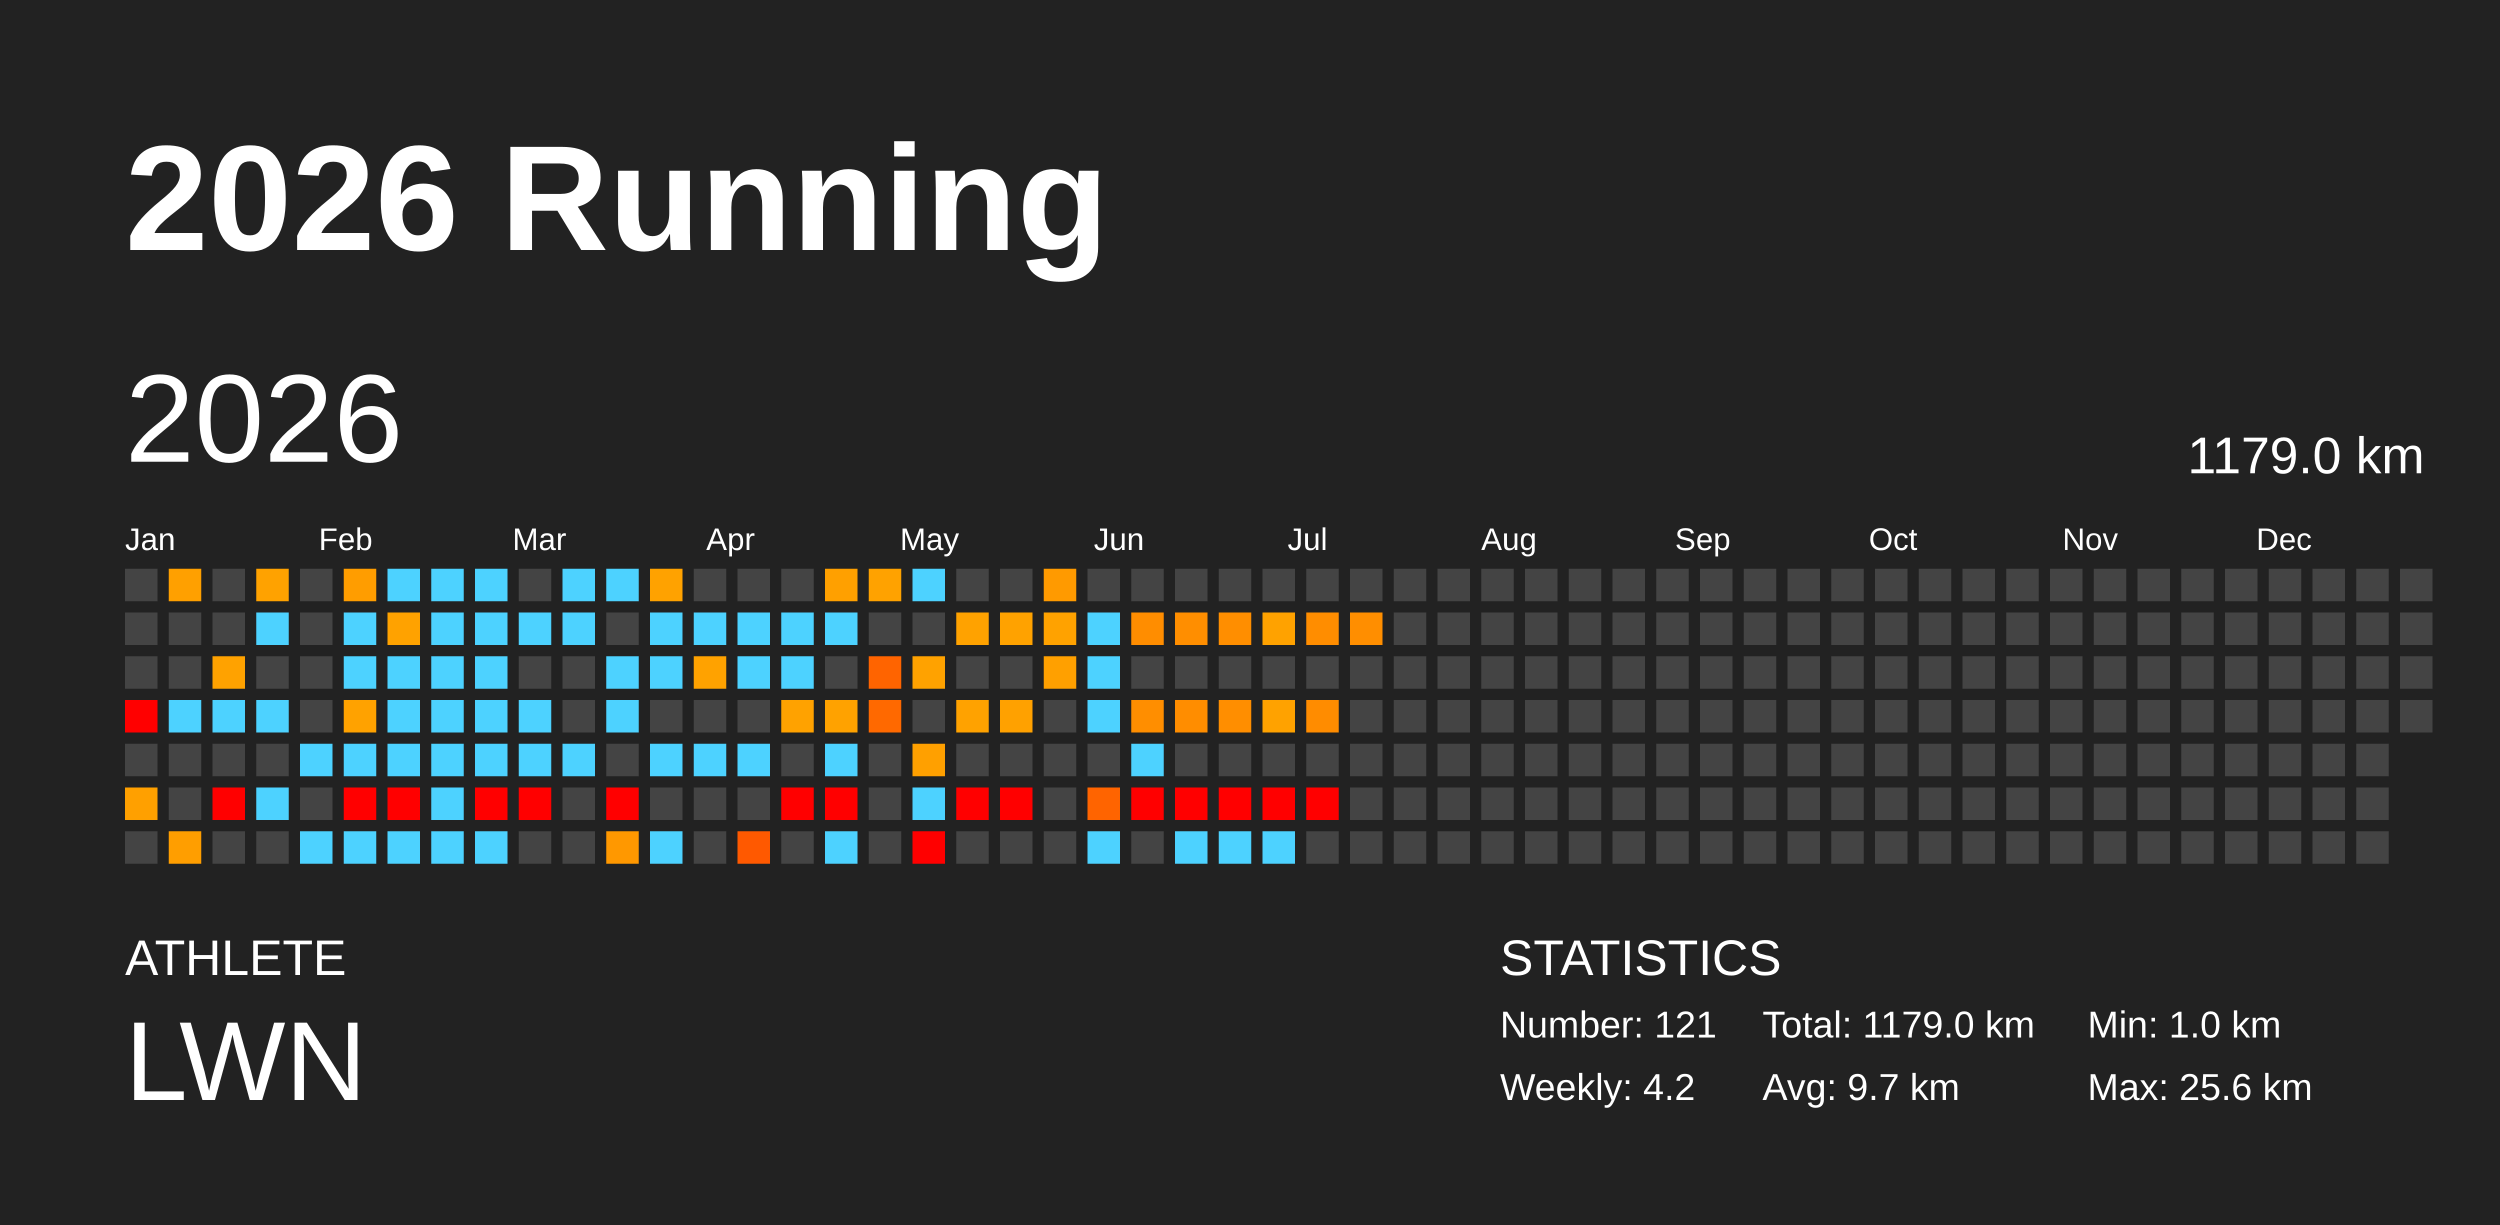
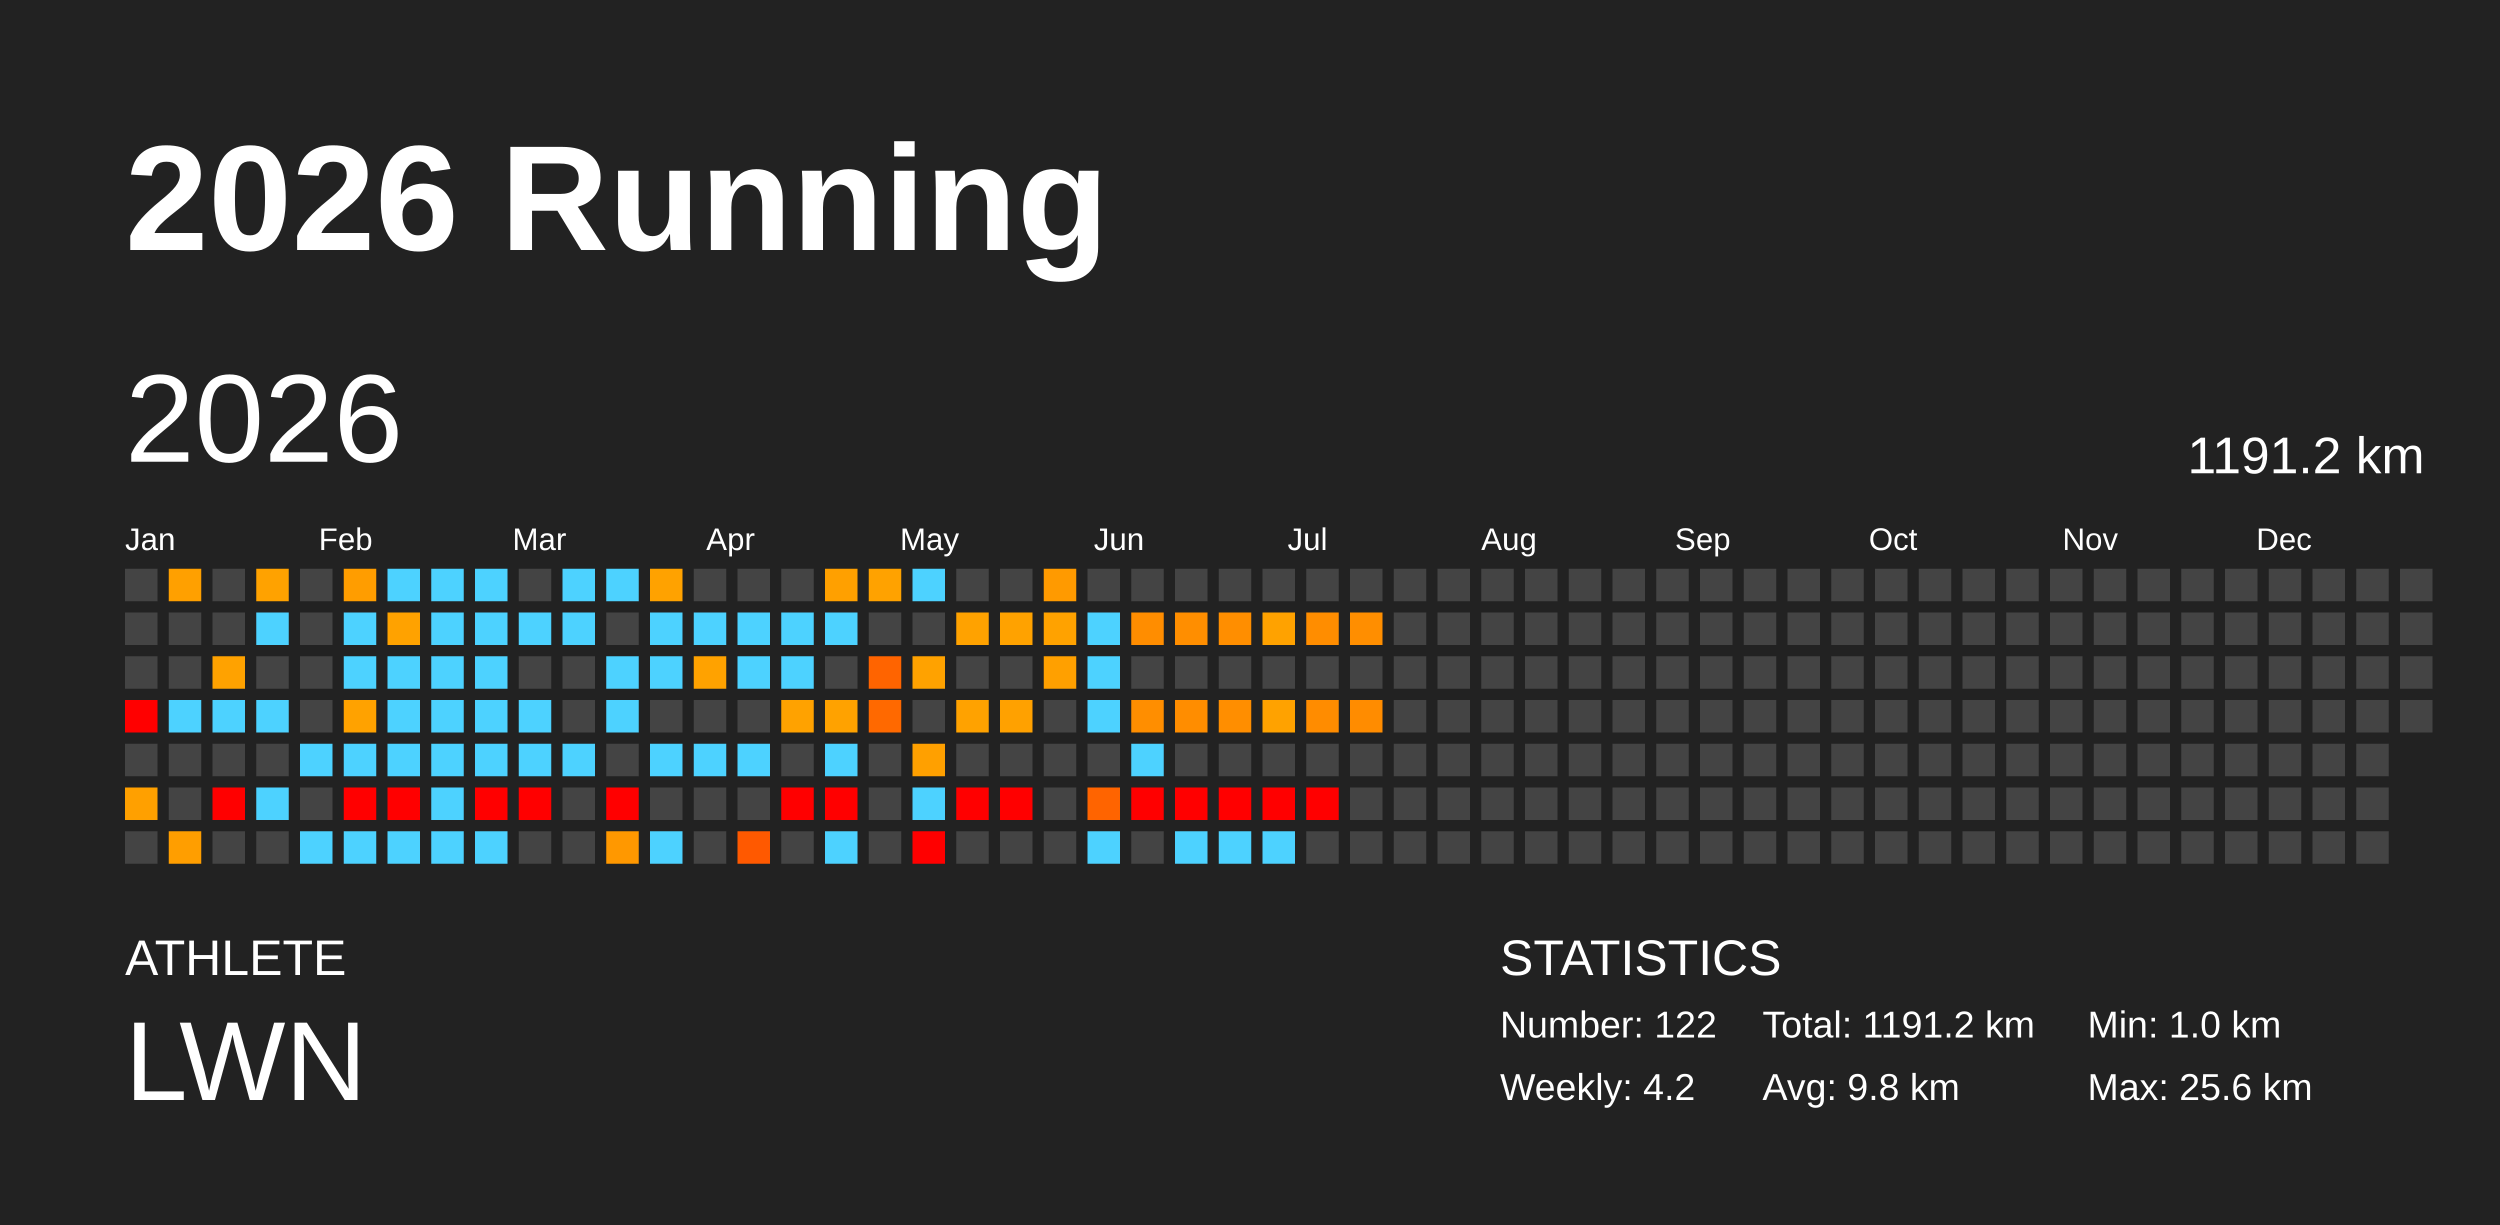
<svg xmlns="http://www.w3.org/2000/svg" baseProfile="full" height="98mm" version="1.1" viewBox="0,0,200,98" width="200mm">
  <defs />
  <rect fill="#222222" height="98" width="200" x="0" y="0" />
  <text fill="#FFFFFF" style="font-size:12px; font-family:Arial; font-weight:bold;" x="10" y="20">2026 Running</text>
  <text fill="#FFFFFF" style="font-size:4px; font-family:Arial" x="10" y="78">ATHLETE</text>
  <text fill="#FFFFFF" style="font-size:9px; font-family:Arial" x="10" y="88">LWN</text>
  <text fill="#FFFFFF" style="font-size:4px; font-family:Arial" x="120" y="78">STATISTICS</text>
-   <text fill="#FFFFFF" style="font-size:3px; font-family:Arial" x="120" y="83">Number: 121</text>
+   <text fill="#FFFFFF" style="font-size:3px; font-family:Arial" x="120" y="83">Number: 122</text>
  <text fill="#FFFFFF" style="font-size:3px; font-family:Arial" x="120" y="88">Weekly: 4.2</text>
-   <text fill="#FFFFFF" style="font-size:3px; font-family:Arial" x="141" y="83">Total: 1179.0 km</text>
-   <text fill="#FFFFFF" style="font-size:3px; font-family:Arial" x="141" y="88">Avg: 9.7 km</text>
+   <text fill="#FFFFFF" style="font-size:3px; font-family:Arial" x="141" y="83">Total: 1191.2 km</text>
+   <text fill="#FFFFFF" style="font-size:3px; font-family:Arial" x="141" y="88">Avg: 9.8 km</text>
  <text fill="#FFFFFF" style="font-size:3px; font-family:Arial" x="167" y="83">Min: 1.0 km</text>
  <text fill="#FFFFFF" style="font-size:3px; font-family:Arial" x="167" y="88">Max: 25.6 km</text>
  <text dominant-baseline="hanging" fill="#FFFFFF" style="font-size:10.0px; font-family:Arial;" x="10" y="30">2026</text>
-   <text dominant-baseline="hanging" fill="#FFFFFF" style="font-size:4.125px; font-family:Arial;" x="175" y="35">1179.0 km</text>
+   <text dominant-baseline="hanging" fill="#FFFFFF" style="font-size:4.125px; font-family:Arial;" x="175" y="35">1191.2 km</text>
  <text fill="#FFFFFF" style="font-size:2.5px; font-family:Arial" x="10.0" y="44">Jan</text>
  <text fill="#FFFFFF" style="font-size:2.5px; font-family:Arial" x="25.5" y="44">Feb</text>
  <text fill="#FFFFFF" style="font-size:2.5px; font-family:Arial" x="41.0" y="44">Mar</text>
  <text fill="#FFFFFF" style="font-size:2.5px; font-family:Arial" x="56.5" y="44">Apr</text>
  <text fill="#FFFFFF" style="font-size:2.5px; font-family:Arial" x="72.0" y="44">May</text>
  <text fill="#FFFFFF" style="font-size:2.5px; font-family:Arial" x="87.5" y="44">Jun</text>
  <text fill="#FFFFFF" style="font-size:2.5px; font-family:Arial" x="103.0" y="44">Jul</text>
  <text fill="#FFFFFF" style="font-size:2.5px; font-family:Arial" x="118.5" y="44">Aug</text>
  <text fill="#FFFFFF" style="font-size:2.5px; font-family:Arial" x="134.0" y="44">Sep</text>
  <text fill="#FFFFFF" style="font-size:2.5px; font-family:Arial" x="149.5" y="44">Oct</text>
  <text fill="#FFFFFF" style="font-size:2.5px; font-family:Arial" x="165.0" y="44">Nov</text>
  <text fill="#FFFFFF" style="font-size:2.5px; font-family:Arial" x="180.5" y="44">Dec</text>
  <rect fill="#444444" height="2.6" width="2.6" x="10.0" y="45.5" />
  <rect fill="#444444" height="2.6" width="2.6" x="10.0" y="49.0" />
  <rect fill="#444444" height="2.6" width="2.6" x="10.0" y="52.5" />
  <rect fill="red" height="2.6" width="2.6" x="10.0" y="56.0" />
  <rect fill="#444444" height="2.6" width="2.6" x="10.0" y="59.5" />
  <rect fill="#ffa000" height="2.6" width="2.6" x="10.0" y="63.0" />
  <rect fill="#444444" height="2.6" width="2.6" x="10.0" y="66.5" />
  <rect fill="#ffa000" height="2.6" width="2.6" x="13.5" y="45.5" />
  <rect fill="#444444" height="2.6" width="2.6" x="13.5" y="49.0" />
  <rect fill="#444444" height="2.6" width="2.6" x="13.5" y="52.5" />
  <rect fill="#4dd2ff" height="2.6" width="2.6" x="13.5" y="56.0" />
  <rect fill="#444444" height="2.6" width="2.6" x="13.5" y="59.5" />
  <rect fill="#444444" height="2.6" width="2.6" x="13.5" y="63.0" />
  <rect fill="#ff9e00" height="2.6" width="2.6" x="13.5" y="66.5" />
  <rect fill="#444444" height="2.6" width="2.6" x="17.0" y="45.5" />
  <rect fill="#444444" height="2.6" width="2.6" x="17.0" y="49.0" />
  <rect fill="#ffa200" height="2.6" width="2.6" x="17.0" y="52.5" />
  <rect fill="#4dd2ff" height="2.6" width="2.6" x="17.0" y="56.0" />
  <rect fill="#444444" height="2.6" width="2.6" x="17.0" y="59.5" />
  <rect fill="red" height="2.6" width="2.6" x="17.0" y="63.0" />
  <rect fill="#444444" height="2.6" width="2.6" x="17.0" y="66.5" />
  <rect fill="#ffa200" height="2.6" width="2.6" x="20.5" y="45.5" />
  <rect fill="#4dd2ff" height="2.6" width="2.6" x="20.5" y="49.0" />
  <rect fill="#444444" height="2.6" width="2.6" x="20.5" y="52.5" />
  <rect fill="#4dd2ff" height="2.6" width="2.6" x="20.5" y="56.0" />
  <rect fill="#444444" height="2.6" width="2.6" x="20.5" y="59.5" />
  <rect fill="#4dd2ff" height="2.6" width="2.6" x="20.5" y="63.0" />
  <rect fill="#444444" height="2.6" width="2.6" x="20.5" y="66.5" />
  <rect fill="#444444" height="2.6" width="2.6" x="24.0" y="45.5" />
  <rect fill="#444444" height="2.6" width="2.6" x="24.0" y="49.0" />
  <rect fill="#444444" height="2.6" width="2.6" x="24.0" y="52.5" />
  <rect fill="#444444" height="2.6" width="2.6" x="24.0" y="56.0" />
  <rect fill="#4dd2ff" height="2.6" width="2.6" x="24.0" y="59.5" />
  <rect fill="#444444" height="2.6" width="2.6" x="24.0" y="63.0" />
  <rect fill="#4dd2ff" height="2.6" width="2.6" x="24.0" y="66.5" />
  <rect fill="#ff9d00" height="2.6" width="2.6" x="27.5" y="45.5" />
  <rect fill="#4dd2ff" height="2.6" width="2.6" x="27.5" y="49.0" />
  <rect fill="#4dd2ff" height="2.6" width="2.6" x="27.5" y="52.5" />
  <rect fill="#ffa200" height="2.6" width="2.6" x="27.5" y="56.0" />
  <rect fill="#4dd2ff" height="2.6" width="2.6" x="27.5" y="59.5" />
  <rect fill="red" height="2.6" width="2.6" x="27.5" y="63.0" />
  <rect fill="#4dd2ff" height="2.6" width="2.6" x="27.5" y="66.5" />
  <rect fill="#4dd2ff" height="2.6" width="2.6" x="31.0" y="45.5" />
  <rect fill="#ffa200" height="2.6" width="2.6" x="31.0" y="49.0" />
  <rect fill="#4dd2ff" height="2.6" width="2.6" x="31.0" y="52.5" />
  <rect fill="#4dd2ff" height="2.6" width="2.6" x="31.0" y="56.0" />
  <rect fill="#4dd2ff" height="2.6" width="2.6" x="31.0" y="59.5" />
  <rect fill="red" height="2.6" width="2.6" x="31.0" y="63.0" />
  <rect fill="#4dd2ff" height="2.6" width="2.6" x="31.0" y="66.5" />
  <rect fill="#4dd2ff" height="2.6" width="2.6" x="34.5" y="45.5" />
  <rect fill="#4dd2ff" height="2.6" width="2.6" x="34.5" y="49.0" />
  <rect fill="#4dd2ff" height="2.6" width="2.6" x="34.5" y="52.5" />
  <rect fill="#4dd2ff" height="2.6" width="2.6" x="34.5" y="56.0" />
  <rect fill="#4dd2ff" height="2.6" width="2.6" x="34.5" y="59.5" />
  <rect fill="#4dd2ff" height="2.6" width="2.6" x="34.5" y="63.0" />
  <rect fill="#4dd2ff" height="2.6" width="2.6" x="34.5" y="66.5" />
  <rect fill="#4dd2ff" height="2.6" width="2.6" x="38.0" y="45.5" />
  <rect fill="#4dd2ff" height="2.6" width="2.6" x="38.0" y="49.0" />
  <rect fill="#4dd2ff" height="2.6" width="2.6" x="38.0" y="52.5" />
  <rect fill="#4dd2ff" height="2.6" width="2.6" x="38.0" y="56.0" />
  <rect fill="#4dd2ff" height="2.6" width="2.6" x="38.0" y="59.5" />
  <rect fill="red" height="2.6" width="2.6" x="38.0" y="63.0" />
  <rect fill="#4dd2ff" height="2.6" width="2.6" x="38.0" y="66.5" />
  <rect fill="#444444" height="2.6" width="2.6" x="41.5" y="45.5" />
  <rect fill="#4dd2ff" height="2.6" width="2.6" x="41.5" y="49.0" />
  <rect fill="#444444" height="2.6" width="2.6" x="41.5" y="52.5" />
  <rect fill="#4dd2ff" height="2.6" width="2.6" x="41.5" y="56.0" />
  <rect fill="#4dd2ff" height="2.6" width="2.6" x="41.5" y="59.5" />
  <rect fill="red" height="2.6" width="2.6" x="41.5" y="63.0" />
  <rect fill="#444444" height="2.6" width="2.6" x="41.5" y="66.5" />
  <rect fill="#4dd2ff" height="2.6" width="2.6" x="45.0" y="45.5" />
  <rect fill="#4dd2ff" height="2.6" width="2.6" x="45.0" y="49.0" />
  <rect fill="#444444" height="2.6" width="2.6" x="45.0" y="52.5" />
  <rect fill="#444444" height="2.6" width="2.6" x="45.0" y="56.0" />
  <rect fill="#4dd2ff" height="2.6" width="2.6" x="45.0" y="59.5" />
  <rect fill="#444444" height="2.6" width="2.6" x="45.0" y="63.0" />
  <rect fill="#444444" height="2.6" width="2.6" x="45.0" y="66.5" />
  <rect fill="#4dd2ff" height="2.6" width="2.6" x="48.5" y="45.5" />
  <rect fill="#444444" height="2.6" width="2.6" x="48.5" y="49.0" />
  <rect fill="#4dd2ff" height="2.6" width="2.6" x="48.5" y="52.5" />
  <rect fill="#4dd2ff" height="2.6" width="2.6" x="48.5" y="56.0" />
  <rect fill="#444444" height="2.6" width="2.6" x="48.5" y="59.5" />
  <rect fill="red" height="2.6" width="2.6" x="48.5" y="63.0" />
  <rect fill="#ff9800" height="2.6" width="2.6" x="48.5" y="66.5" />
  <rect fill="#ffa200" height="2.6" width="2.6" x="52.0" y="45.5" />
  <rect fill="#4dd2ff" height="2.6" width="2.6" x="52.0" y="49.0" />
  <rect fill="#4dd2ff" height="2.6" width="2.6" x="52.0" y="52.5" />
  <rect fill="#444444" height="2.6" width="2.6" x="52.0" y="56.0" />
  <rect fill="#4dd2ff" height="2.6" width="2.6" x="52.0" y="59.5" />
  <rect fill="#444444" height="2.6" width="2.6" x="52.0" y="63.0" />
  <rect fill="#4dd2ff" height="2.6" width="2.6" x="52.0" y="66.5" />
  <rect fill="#444444" height="2.6" width="2.6" x="55.5" y="45.5" />
  <rect fill="#4dd2ff" height="2.6" width="2.6" x="55.5" y="49.0" />
  <rect fill="#ffa200" height="2.6" width="2.6" x="55.5" y="52.5" />
  <rect fill="#444444" height="2.6" width="2.6" x="55.5" y="56.0" />
  <rect fill="#4dd2ff" height="2.6" width="2.6" x="55.5" y="59.5" />
  <rect fill="#444444" height="2.6" width="2.6" x="55.5" y="63.0" />
  <rect fill="#444444" height="2.6" width="2.6" x="55.5" y="66.5" />
  <rect fill="#444444" height="2.6" width="2.6" x="59.0" y="45.5" />
  <rect fill="#4dd2ff" height="2.6" width="2.6" x="59.0" y="49.0" />
  <rect fill="#4dd2ff" height="2.6" width="2.6" x="59.0" y="52.5" />
  <rect fill="#444444" height="2.6" width="2.6" x="59.0" y="56.0" />
  <rect fill="#4dd2ff" height="2.6" width="2.6" x="59.0" y="59.5" />
  <rect fill="#444444" height="2.6" width="2.6" x="59.0" y="63.0" />
  <rect fill="#ff5900" height="2.6" width="2.6" x="59.0" y="66.5" />
  <rect fill="#444444" height="2.6" width="2.6" x="62.5" y="45.5" />
  <rect fill="#4dd2ff" height="2.6" width="2.6" x="62.5" y="49.0" />
  <rect fill="#4dd2ff" height="2.6" width="2.6" x="62.5" y="52.5" />
  <rect fill="#ffa200" height="2.6" width="2.6" x="62.5" y="56.0" />
  <rect fill="#444444" height="2.6" width="2.6" x="62.5" y="59.5" />
  <rect fill="red" height="2.6" width="2.6" x="62.5" y="63.0" />
  <rect fill="#444444" height="2.6" width="2.6" x="62.5" y="66.5" />
  <rect fill="#ffa000" height="2.6" width="2.6" x="66.0" y="45.5" />
  <rect fill="#4dd2ff" height="2.6" width="2.6" x="66.0" y="49.0" />
  <rect fill="#444444" height="2.6" width="2.6" x="66.0" y="52.5" />
  <rect fill="#ffa200" height="2.6" width="2.6" x="66.0" y="56.0" />
  <rect fill="#4dd2ff" height="2.6" width="2.6" x="66.0" y="59.5" />
  <rect fill="red" height="2.6" width="2.6" x="66.0" y="63.0" />
  <rect fill="#4dd2ff" height="2.6" width="2.6" x="66.0" y="66.5" />
  <rect fill="#ffa200" height="2.6" width="2.6" x="69.5" y="45.5" />
  <rect fill="#444444" height="2.6" width="2.6" x="69.5" y="49.0" />
  <rect fill="#ff6400" height="2.6" width="2.6" x="69.5" y="52.5" />
  <rect fill="#ff6900" height="2.6" width="2.6" x="69.5" y="56.0" />
  <rect fill="#444444" height="2.6" width="2.6" x="69.5" y="59.5" />
  <rect fill="#444444" height="2.6" width="2.6" x="69.5" y="63.0" />
  <rect fill="#444444" height="2.6" width="2.6" x="69.5" y="66.5" />
  <rect fill="#4dd2ff" height="2.6" width="2.6" x="73.0" y="45.5" />
  <rect fill="#444444" height="2.6" width="2.6" x="73.0" y="49.0" />
  <rect fill="#ffa200" height="2.6" width="2.6" x="73.0" y="52.5" />
  <rect fill="#444444" height="2.6" width="2.6" x="73.0" y="56.0" />
  <rect fill="#ffa000" height="2.6" width="2.6" x="73.0" y="59.5" />
  <rect fill="#4dd2ff" height="2.6" width="2.6" x="73.0" y="63.0" />
  <rect fill="red" height="2.6" width="2.6" x="73.0" y="66.5" />
  <rect fill="#444444" height="2.6" width="2.6" x="76.5" y="45.5" />
  <rect fill="#ffa200" height="2.6" width="2.6" x="76.5" y="49.0" />
  <rect fill="#444444" height="2.6" width="2.6" x="76.5" y="52.5" />
  <rect fill="#ffa200" height="2.6" width="2.6" x="76.5" y="56.0" />
  <rect fill="#444444" height="2.6" width="2.6" x="76.5" y="59.5" />
  <rect fill="red" height="2.6" width="2.6" x="76.5" y="63.0" />
  <rect fill="#444444" height="2.6" width="2.6" x="76.5" y="66.5" />
  <rect fill="#444444" height="2.6" width="2.6" x="80.0" y="45.5" />
  <rect fill="#ffa200" height="2.6" width="2.6" x="80.0" y="49.0" />
  <rect fill="#444444" height="2.6" width="2.6" x="80.0" y="52.5" />
  <rect fill="#ffa100" height="2.6" width="2.6" x="80.0" y="56.0" />
  <rect fill="#444444" height="2.6" width="2.6" x="80.0" y="59.5" />
  <rect fill="red" height="2.6" width="2.6" x="80.0" y="63.0" />
  <rect fill="#444444" height="2.6" width="2.6" x="80.0" y="66.5" />
  <rect fill="#ff9a00" height="2.6" width="2.6" x="83.5" y="45.5" />
  <rect fill="#ffa200" height="2.6" width="2.6" x="83.5" y="49.0" />
  <rect fill="#ffa000" height="2.6" width="2.6" x="83.5" y="52.5" />
  <rect fill="#444444" height="2.6" width="2.6" x="83.5" y="56.0" />
  <rect fill="#444444" height="2.6" width="2.6" x="83.5" y="59.5" />
  <rect fill="#444444" height="2.6" width="2.6" x="83.5" y="63.0" />
  <rect fill="#444444" height="2.6" width="2.6" x="83.5" y="66.5" />
  <rect fill="#444444" height="2.6" width="2.6" x="87.0" y="45.5" />
  <rect fill="#4dd2ff" height="2.6" width="2.6" x="87.0" y="49.0" />
  <rect fill="#4dd2ff" height="2.6" width="2.6" x="87.0" y="52.5" />
  <rect fill="#4dd2ff" height="2.6" width="2.6" x="87.0" y="56.0" />
  <rect fill="#444444" height="2.6" width="2.6" x="87.0" y="59.5" />
  <rect fill="#ff6400" height="2.6" width="2.6" x="87.0" y="63.0" />
  <rect fill="#4dd2ff" height="2.6" width="2.6" x="87.0" y="66.5" />
  <rect fill="#444444" height="2.6" width="2.6" x="90.5" y="45.5" />
  <rect fill="#ff8d00" height="2.6" width="2.6" x="90.5" y="49.0" />
  <rect fill="#444444" height="2.6" width="2.6" x="90.5" y="52.5" />
  <rect fill="#ff8e00" height="2.6" width="2.6" x="90.5" y="56.0" />
  <rect fill="#4dd2ff" height="2.6" width="2.6" x="90.5" y="59.5" />
  <rect fill="red" height="2.6" width="2.6" x="90.5" y="63.0" />
  <rect fill="#444444" height="2.6" width="2.6" x="90.5" y="66.5" />
  <rect fill="#444444" height="2.6" width="2.6" x="94.0" y="45.5" />
  <rect fill="#ff8e00" height="2.6" width="2.6" x="94.0" y="49.0" />
  <rect fill="#444444" height="2.6" width="2.6" x="94.0" y="52.5" />
  <rect fill="#ff8d00" height="2.6" width="2.6" x="94.0" y="56.0" />
  <rect fill="#444444" height="2.6" width="2.6" x="94.0" y="59.5" />
  <rect fill="red" height="2.6" width="2.6" x="94.0" y="63.0" />
  <rect fill="#4dd2ff" height="2.6" width="2.6" x="94.0" y="66.5" />
  <rect fill="#444444" height="2.6" width="2.6" x="97.5" y="45.5" />
  <rect fill="#ff8e00" height="2.6" width="2.6" x="97.5" y="49.0" />
  <rect fill="#444444" height="2.6" width="2.6" x="97.5" y="52.5" />
  <rect fill="#ff8e00" height="2.6" width="2.6" x="97.5" y="56.0" />
  <rect fill="#444444" height="2.6" width="2.6" x="97.5" y="59.5" />
  <rect fill="red" height="2.6" width="2.6" x="97.5" y="63.0" />
  <rect fill="#4dd2ff" height="2.6" width="2.6" x="97.5" y="66.5" />
  <rect fill="#444444" height="2.6" width="2.6" x="101.0" y="45.5" />
  <rect fill="#ffa200" height="2.6" width="2.6" x="101.0" y="49.0" />
  <rect fill="#444444" height="2.6" width="2.6" x="101.0" y="52.5" />
  <rect fill="#ffa200" height="2.6" width="2.6" x="101.0" y="56.0" />
  <rect fill="#444444" height="2.6" width="2.6" x="101.0" y="59.5" />
  <rect fill="red" height="2.6" width="2.6" x="101.0" y="63.0" />
  <rect fill="#4dd2ff" height="2.6" width="2.6" x="101.0" y="66.5" />
  <rect fill="#444444" height="2.6" width="2.6" x="104.5" y="45.5" />
  <rect fill="#ff8d00" height="2.6" width="2.6" x="104.5" y="49.0" />
  <rect fill="#444444" height="2.6" width="2.6" x="104.5" y="52.5" />
  <rect fill="#ff8c00" height="2.6" width="2.6" x="104.5" y="56.0" />
  <rect fill="#444444" height="2.6" width="2.6" x="104.5" y="59.5" />
  <rect fill="red" height="2.6" width="2.6" x="104.5" y="63.0" />
  <rect fill="#444444" height="2.6" width="2.6" x="104.5" y="66.5" />
  <rect fill="#444444" height="2.6" width="2.6" x="108.0" y="45.5" />
  <rect fill="#ff8e00" height="2.6" width="2.6" x="108.0" y="49.0" />
  <rect fill="#444444" height="2.6" width="2.6" x="108.0" y="52.5" />
-   <rect fill="#444444" height="2.6" width="2.6" x="108.0" y="56.0" />
+   <rect fill="#ff8c00" height="2.6" width="2.6" x="108.0" y="56.0" />
  <rect fill="#444444" height="2.6" width="2.6" x="108.0" y="59.5" />
  <rect fill="#444444" height="2.6" width="2.6" x="108.0" y="63.0" />
  <rect fill="#444444" height="2.6" width="2.6" x="108.0" y="66.5" />
  <rect fill="#444444" height="2.6" width="2.6" x="111.5" y="45.5" />
  <rect fill="#444444" height="2.6" width="2.6" x="111.5" y="49.0" />
  <rect fill="#444444" height="2.6" width="2.6" x="111.5" y="52.5" />
  <rect fill="#444444" height="2.6" width="2.6" x="111.5" y="56.0" />
  <rect fill="#444444" height="2.6" width="2.6" x="111.5" y="59.5" />
  <rect fill="#444444" height="2.6" width="2.6" x="111.5" y="63.0" />
  <rect fill="#444444" height="2.6" width="2.6" x="111.5" y="66.5" />
  <rect fill="#444444" height="2.6" width="2.6" x="115.0" y="45.5" />
  <rect fill="#444444" height="2.6" width="2.6" x="115.0" y="49.0" />
  <rect fill="#444444" height="2.6" width="2.6" x="115.0" y="52.5" />
  <rect fill="#444444" height="2.6" width="2.6" x="115.0" y="56.0" />
  <rect fill="#444444" height="2.6" width="2.6" x="115.0" y="59.5" />
  <rect fill="#444444" height="2.6" width="2.6" x="115.0" y="63.0" />
  <rect fill="#444444" height="2.6" width="2.6" x="115.0" y="66.5" />
  <rect fill="#444444" height="2.6" width="2.6" x="118.5" y="45.5" />
  <rect fill="#444444" height="2.6" width="2.6" x="118.5" y="49.0" />
  <rect fill="#444444" height="2.6" width="2.6" x="118.5" y="52.5" />
  <rect fill="#444444" height="2.6" width="2.6" x="118.5" y="56.0" />
  <rect fill="#444444" height="2.6" width="2.6" x="118.5" y="59.5" />
  <rect fill="#444444" height="2.6" width="2.6" x="118.5" y="63.0" />
  <rect fill="#444444" height="2.6" width="2.6" x="118.5" y="66.5" />
  <rect fill="#444444" height="2.6" width="2.6" x="122.0" y="45.5" />
  <rect fill="#444444" height="2.6" width="2.6" x="122.0" y="49.0" />
  <rect fill="#444444" height="2.6" width="2.6" x="122.0" y="52.5" />
  <rect fill="#444444" height="2.6" width="2.6" x="122.0" y="56.0" />
  <rect fill="#444444" height="2.6" width="2.6" x="122.0" y="59.5" />
  <rect fill="#444444" height="2.6" width="2.6" x="122.0" y="63.0" />
  <rect fill="#444444" height="2.6" width="2.6" x="122.0" y="66.5" />
  <rect fill="#444444" height="2.6" width="2.6" x="125.5" y="45.5" />
  <rect fill="#444444" height="2.6" width="2.6" x="125.5" y="49.0" />
  <rect fill="#444444" height="2.6" width="2.6" x="125.5" y="52.5" />
  <rect fill="#444444" height="2.6" width="2.6" x="125.5" y="56.0" />
  <rect fill="#444444" height="2.6" width="2.6" x="125.5" y="59.5" />
  <rect fill="#444444" height="2.6" width="2.6" x="125.5" y="63.0" />
  <rect fill="#444444" height="2.6" width="2.6" x="125.5" y="66.5" />
  <rect fill="#444444" height="2.6" width="2.6" x="129.0" y="45.5" />
  <rect fill="#444444" height="2.6" width="2.6" x="129.0" y="49.0" />
  <rect fill="#444444" height="2.6" width="2.6" x="129.0" y="52.5" />
  <rect fill="#444444" height="2.6" width="2.6" x="129.0" y="56.0" />
  <rect fill="#444444" height="2.6" width="2.6" x="129.0" y="59.5" />
  <rect fill="#444444" height="2.6" width="2.6" x="129.0" y="63.0" />
  <rect fill="#444444" height="2.6" width="2.6" x="129.0" y="66.5" />
  <rect fill="#444444" height="2.6" width="2.6" x="132.5" y="45.5" />
  <rect fill="#444444" height="2.6" width="2.6" x="132.5" y="49.0" />
  <rect fill="#444444" height="2.6" width="2.6" x="132.5" y="52.5" />
  <rect fill="#444444" height="2.6" width="2.6" x="132.5" y="56.0" />
  <rect fill="#444444" height="2.6" width="2.6" x="132.5" y="59.5" />
  <rect fill="#444444" height="2.6" width="2.6" x="132.5" y="63.0" />
  <rect fill="#444444" height="2.6" width="2.6" x="132.5" y="66.5" />
  <rect fill="#444444" height="2.6" width="2.6" x="136.0" y="45.5" />
  <rect fill="#444444" height="2.6" width="2.6" x="136.0" y="49.0" />
  <rect fill="#444444" height="2.6" width="2.6" x="136.0" y="52.5" />
  <rect fill="#444444" height="2.6" width="2.6" x="136.0" y="56.0" />
  <rect fill="#444444" height="2.6" width="2.6" x="136.0" y="59.5" />
  <rect fill="#444444" height="2.6" width="2.6" x="136.0" y="63.0" />
  <rect fill="#444444" height="2.6" width="2.6" x="136.0" y="66.5" />
  <rect fill="#444444" height="2.6" width="2.6" x="139.5" y="45.5" />
  <rect fill="#444444" height="2.6" width="2.6" x="139.5" y="49.0" />
  <rect fill="#444444" height="2.6" width="2.6" x="139.5" y="52.5" />
  <rect fill="#444444" height="2.6" width="2.6" x="139.5" y="56.0" />
  <rect fill="#444444" height="2.6" width="2.6" x="139.5" y="59.5" />
  <rect fill="#444444" height="2.6" width="2.6" x="139.5" y="63.0" />
  <rect fill="#444444" height="2.6" width="2.6" x="139.5" y="66.5" />
  <rect fill="#444444" height="2.6" width="2.6" x="143.0" y="45.5" />
  <rect fill="#444444" height="2.6" width="2.6" x="143.0" y="49.0" />
  <rect fill="#444444" height="2.6" width="2.6" x="143.0" y="52.5" />
  <rect fill="#444444" height="2.6" width="2.6" x="143.0" y="56.0" />
  <rect fill="#444444" height="2.6" width="2.6" x="143.0" y="59.5" />
  <rect fill="#444444" height="2.6" width="2.6" x="143.0" y="63.0" />
  <rect fill="#444444" height="2.6" width="2.6" x="143.0" y="66.5" />
  <rect fill="#444444" height="2.6" width="2.6" x="146.5" y="45.5" />
  <rect fill="#444444" height="2.6" width="2.6" x="146.5" y="49.0" />
  <rect fill="#444444" height="2.6" width="2.6" x="146.5" y="52.5" />
  <rect fill="#444444" height="2.6" width="2.6" x="146.5" y="56.0" />
  <rect fill="#444444" height="2.6" width="2.6" x="146.5" y="59.5" />
  <rect fill="#444444" height="2.6" width="2.6" x="146.5" y="63.0" />
  <rect fill="#444444" height="2.6" width="2.6" x="146.5" y="66.5" />
  <rect fill="#444444" height="2.6" width="2.6" x="150.0" y="45.5" />
  <rect fill="#444444" height="2.6" width="2.6" x="150.0" y="49.0" />
  <rect fill="#444444" height="2.6" width="2.6" x="150.0" y="52.5" />
  <rect fill="#444444" height="2.6" width="2.6" x="150.0" y="56.0" />
  <rect fill="#444444" height="2.6" width="2.6" x="150.0" y="59.5" />
  <rect fill="#444444" height="2.6" width="2.6" x="150.0" y="63.0" />
  <rect fill="#444444" height="2.6" width="2.6" x="150.0" y="66.5" />
  <rect fill="#444444" height="2.6" width="2.6" x="153.5" y="45.5" />
  <rect fill="#444444" height="2.6" width="2.6" x="153.5" y="49.0" />
  <rect fill="#444444" height="2.6" width="2.6" x="153.5" y="52.5" />
  <rect fill="#444444" height="2.6" width="2.6" x="153.5" y="56.0" />
  <rect fill="#444444" height="2.6" width="2.6" x="153.5" y="59.5" />
  <rect fill="#444444" height="2.6" width="2.6" x="153.5" y="63.0" />
  <rect fill="#444444" height="2.6" width="2.6" x="153.5" y="66.5" />
  <rect fill="#444444" height="2.6" width="2.6" x="157.0" y="45.5" />
  <rect fill="#444444" height="2.6" width="2.6" x="157.0" y="49.0" />
  <rect fill="#444444" height="2.6" width="2.6" x="157.0" y="52.5" />
  <rect fill="#444444" height="2.6" width="2.6" x="157.0" y="56.0" />
  <rect fill="#444444" height="2.6" width="2.6" x="157.0" y="59.5" />
  <rect fill="#444444" height="2.6" width="2.6" x="157.0" y="63.0" />
  <rect fill="#444444" height="2.6" width="2.6" x="157.0" y="66.5" />
  <rect fill="#444444" height="2.6" width="2.6" x="160.5" y="45.5" />
  <rect fill="#444444" height="2.6" width="2.6" x="160.5" y="49.0" />
  <rect fill="#444444" height="2.6" width="2.6" x="160.5" y="52.5" />
  <rect fill="#444444" height="2.6" width="2.6" x="160.5" y="56.0" />
  <rect fill="#444444" height="2.6" width="2.6" x="160.5" y="59.5" />
  <rect fill="#444444" height="2.6" width="2.6" x="160.5" y="63.0" />
  <rect fill="#444444" height="2.6" width="2.6" x="160.5" y="66.5" />
  <rect fill="#444444" height="2.6" width="2.6" x="164.0" y="45.5" />
  <rect fill="#444444" height="2.6" width="2.6" x="164.0" y="49.0" />
  <rect fill="#444444" height="2.6" width="2.6" x="164.0" y="52.5" />
  <rect fill="#444444" height="2.6" width="2.6" x="164.0" y="56.0" />
  <rect fill="#444444" height="2.6" width="2.6" x="164.0" y="59.5" />
  <rect fill="#444444" height="2.6" width="2.6" x="164.0" y="63.0" />
  <rect fill="#444444" height="2.6" width="2.6" x="164.0" y="66.5" />
  <rect fill="#444444" height="2.6" width="2.6" x="167.5" y="45.5" />
  <rect fill="#444444" height="2.6" width="2.6" x="167.5" y="49.0" />
  <rect fill="#444444" height="2.6" width="2.6" x="167.5" y="52.5" />
  <rect fill="#444444" height="2.6" width="2.6" x="167.5" y="56.0" />
  <rect fill="#444444" height="2.6" width="2.6" x="167.5" y="59.5" />
  <rect fill="#444444" height="2.6" width="2.6" x="167.5" y="63.0" />
  <rect fill="#444444" height="2.6" width="2.6" x="167.5" y="66.5" />
  <rect fill="#444444" height="2.6" width="2.6" x="171.0" y="45.5" />
  <rect fill="#444444" height="2.6" width="2.6" x="171.0" y="49.0" />
  <rect fill="#444444" height="2.6" width="2.6" x="171.0" y="52.5" />
  <rect fill="#444444" height="2.6" width="2.6" x="171.0" y="56.0" />
  <rect fill="#444444" height="2.6" width="2.6" x="171.0" y="59.5" />
  <rect fill="#444444" height="2.6" width="2.6" x="171.0" y="63.0" />
  <rect fill="#444444" height="2.6" width="2.6" x="171.0" y="66.5" />
  <rect fill="#444444" height="2.6" width="2.6" x="174.5" y="45.5" />
  <rect fill="#444444" height="2.6" width="2.6" x="174.5" y="49.0" />
  <rect fill="#444444" height="2.6" width="2.6" x="174.5" y="52.5" />
  <rect fill="#444444" height="2.6" width="2.6" x="174.5" y="56.0" />
  <rect fill="#444444" height="2.6" width="2.6" x="174.5" y="59.5" />
  <rect fill="#444444" height="2.6" width="2.6" x="174.5" y="63.0" />
  <rect fill="#444444" height="2.6" width="2.6" x="174.5" y="66.5" />
  <rect fill="#444444" height="2.6" width="2.6" x="178.0" y="45.5" />
  <rect fill="#444444" height="2.6" width="2.6" x="178.0" y="49.0" />
  <rect fill="#444444" height="2.6" width="2.6" x="178.0" y="52.5" />
  <rect fill="#444444" height="2.6" width="2.6" x="178.0" y="56.0" />
  <rect fill="#444444" height="2.6" width="2.6" x="178.0" y="59.5" />
  <rect fill="#444444" height="2.6" width="2.6" x="178.0" y="63.0" />
  <rect fill="#444444" height="2.6" width="2.6" x="178.0" y="66.5" />
  <rect fill="#444444" height="2.6" width="2.6" x="181.5" y="45.5" />
  <rect fill="#444444" height="2.6" width="2.6" x="181.5" y="49.0" />
  <rect fill="#444444" height="2.6" width="2.6" x="181.5" y="52.5" />
  <rect fill="#444444" height="2.6" width="2.6" x="181.5" y="56.0" />
  <rect fill="#444444" height="2.6" width="2.6" x="181.5" y="59.5" />
  <rect fill="#444444" height="2.6" width="2.6" x="181.5" y="63.0" />
  <rect fill="#444444" height="2.6" width="2.6" x="181.5" y="66.5" />
  <rect fill="#444444" height="2.6" width="2.6" x="185.0" y="45.5" />
  <rect fill="#444444" height="2.6" width="2.6" x="185.0" y="49.0" />
  <rect fill="#444444" height="2.6" width="2.6" x="185.0" y="52.5" />
  <rect fill="#444444" height="2.6" width="2.6" x="185.0" y="56.0" />
  <rect fill="#444444" height="2.6" width="2.6" x="185.0" y="59.5" />
  <rect fill="#444444" height="2.6" width="2.6" x="185.0" y="63.0" />
  <rect fill="#444444" height="2.6" width="2.6" x="185.0" y="66.5" />
  <rect fill="#444444" height="2.6" width="2.6" x="188.5" y="45.5" />
  <rect fill="#444444" height="2.6" width="2.6" x="188.5" y="49.0" />
  <rect fill="#444444" height="2.6" width="2.6" x="188.5" y="52.5" />
  <rect fill="#444444" height="2.6" width="2.6" x="188.5" y="56.0" />
  <rect fill="#444444" height="2.6" width="2.6" x="188.5" y="59.5" />
  <rect fill="#444444" height="2.6" width="2.6" x="188.5" y="63.0" />
  <rect fill="#444444" height="2.6" width="2.6" x="188.5" y="66.5" />
  <rect fill="#444444" height="2.6" width="2.6" x="192.0" y="45.5" />
  <rect fill="#444444" height="2.6" width="2.6" x="192.0" y="49.0" />
  <rect fill="#444444" height="2.6" width="2.6" x="192.0" y="52.5" />
  <rect fill="#444444" height="2.6" width="2.6" x="192.0" y="56.0" />
</svg>
